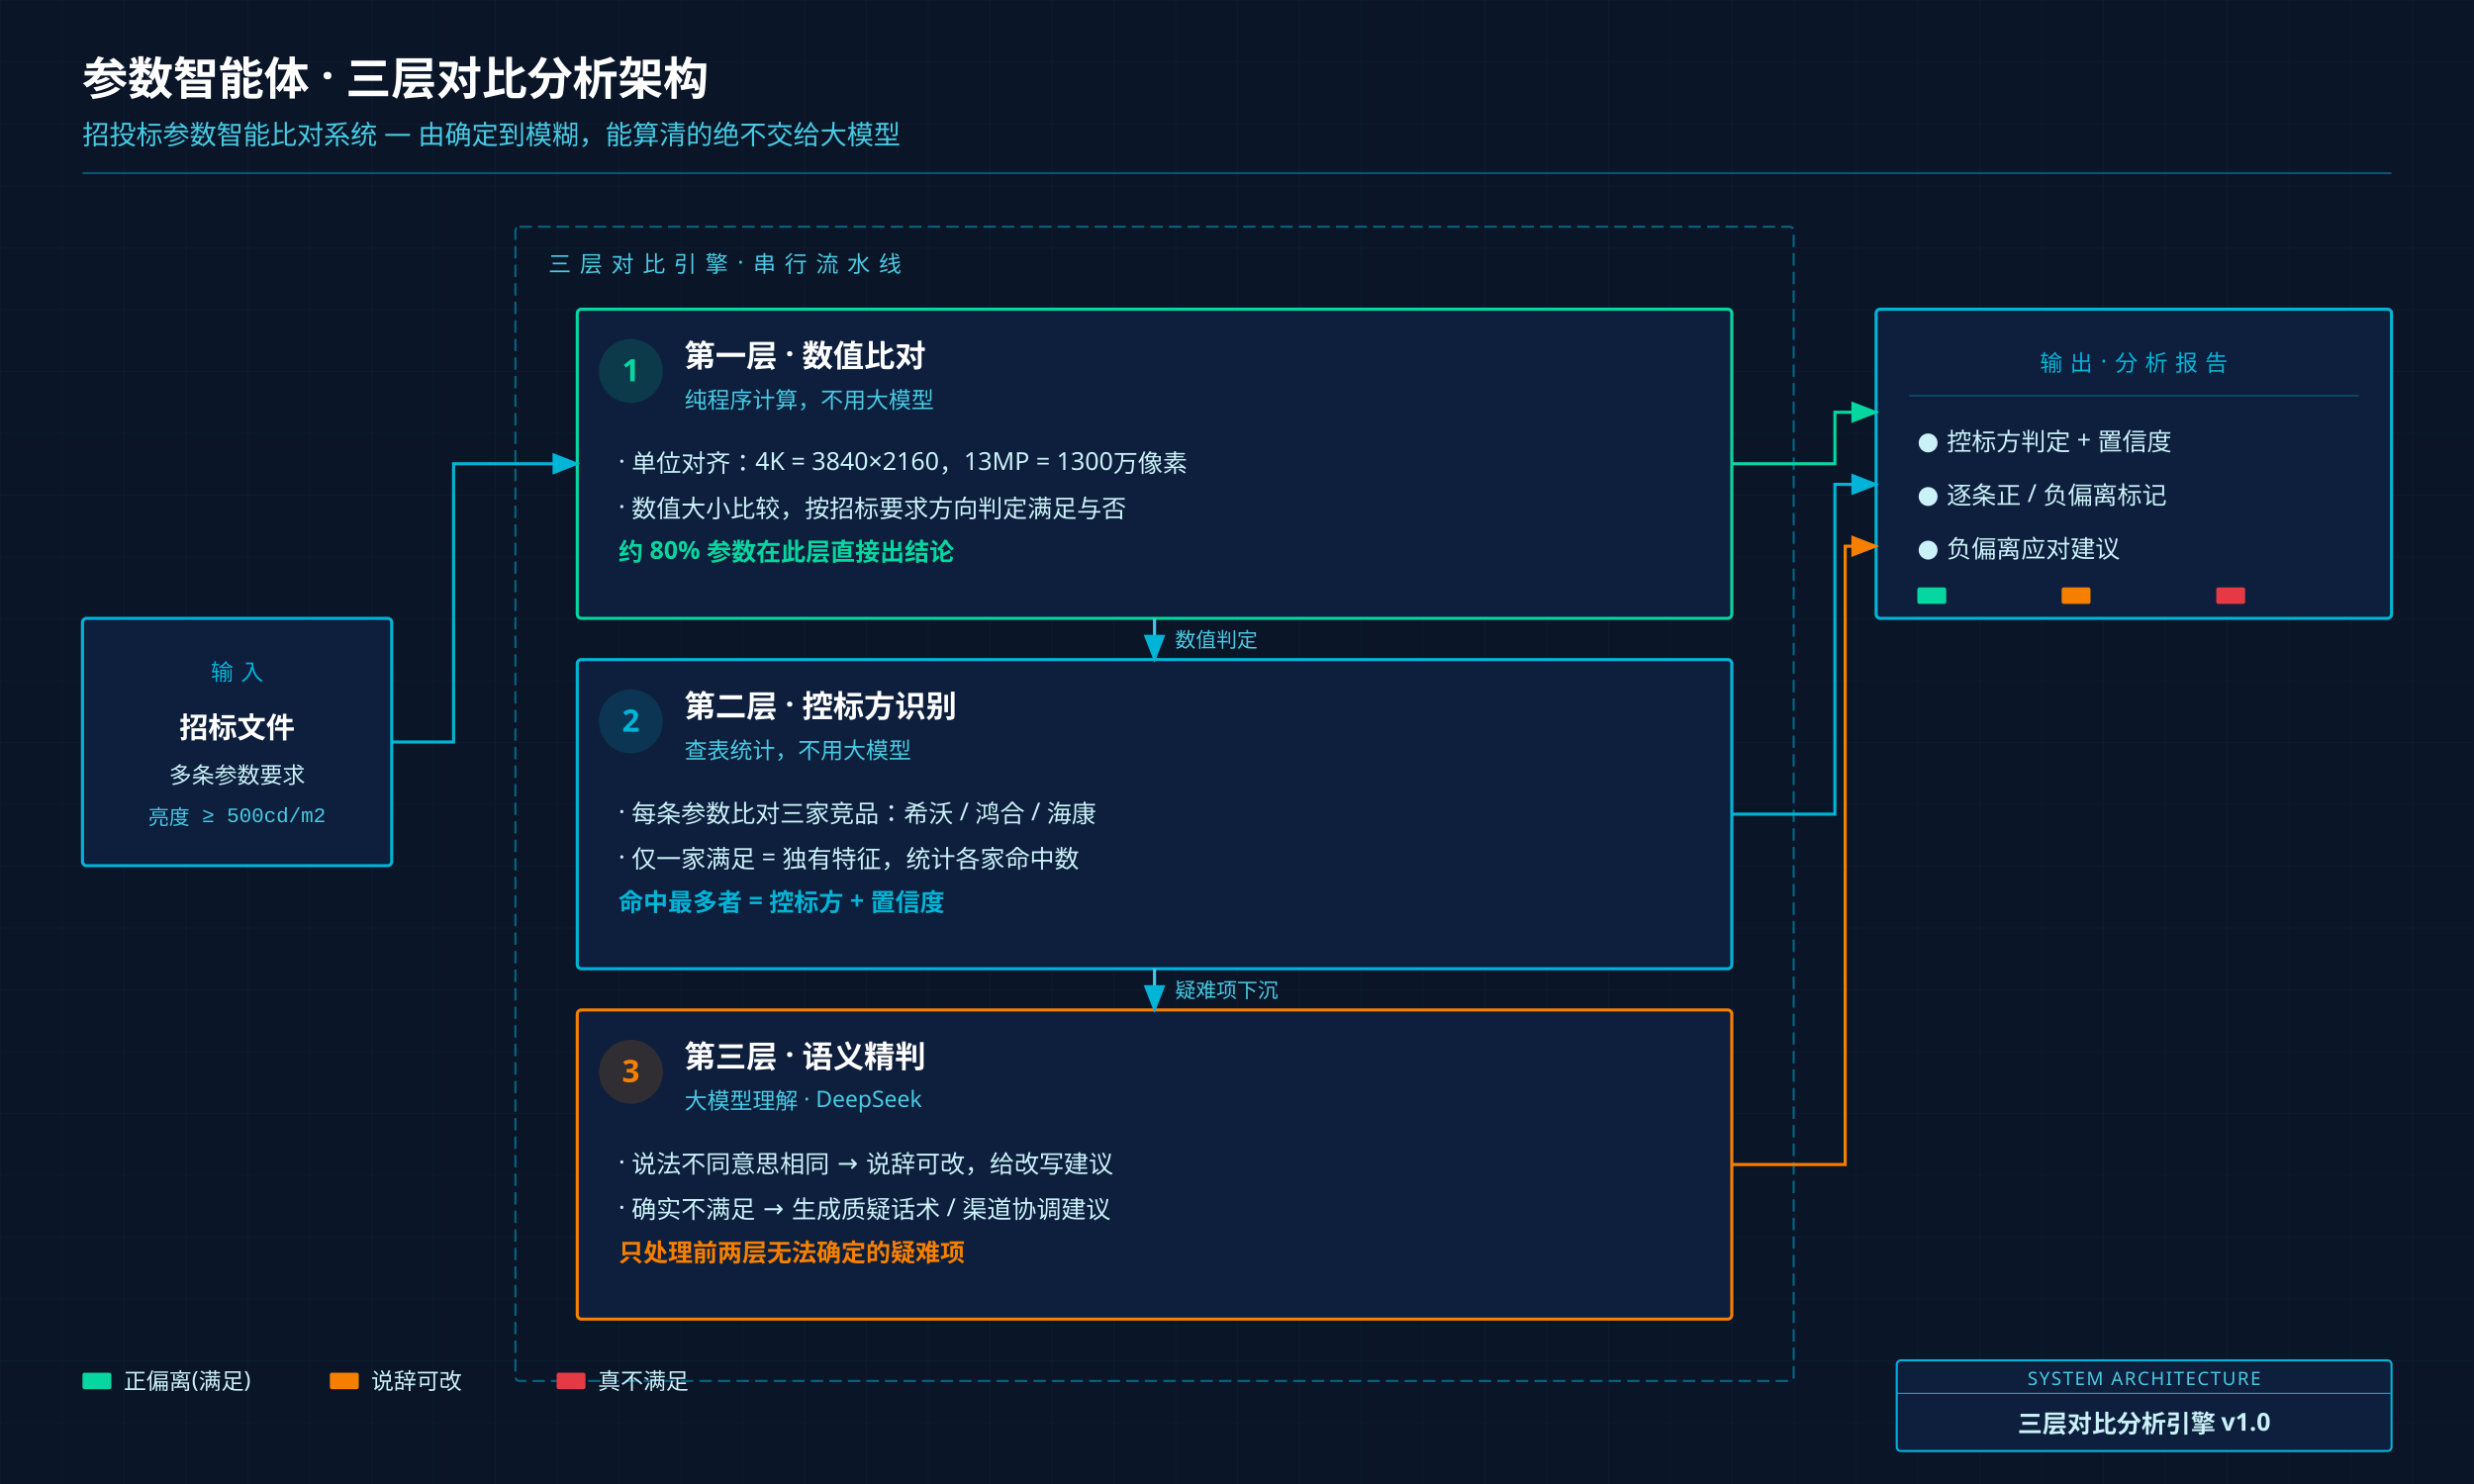
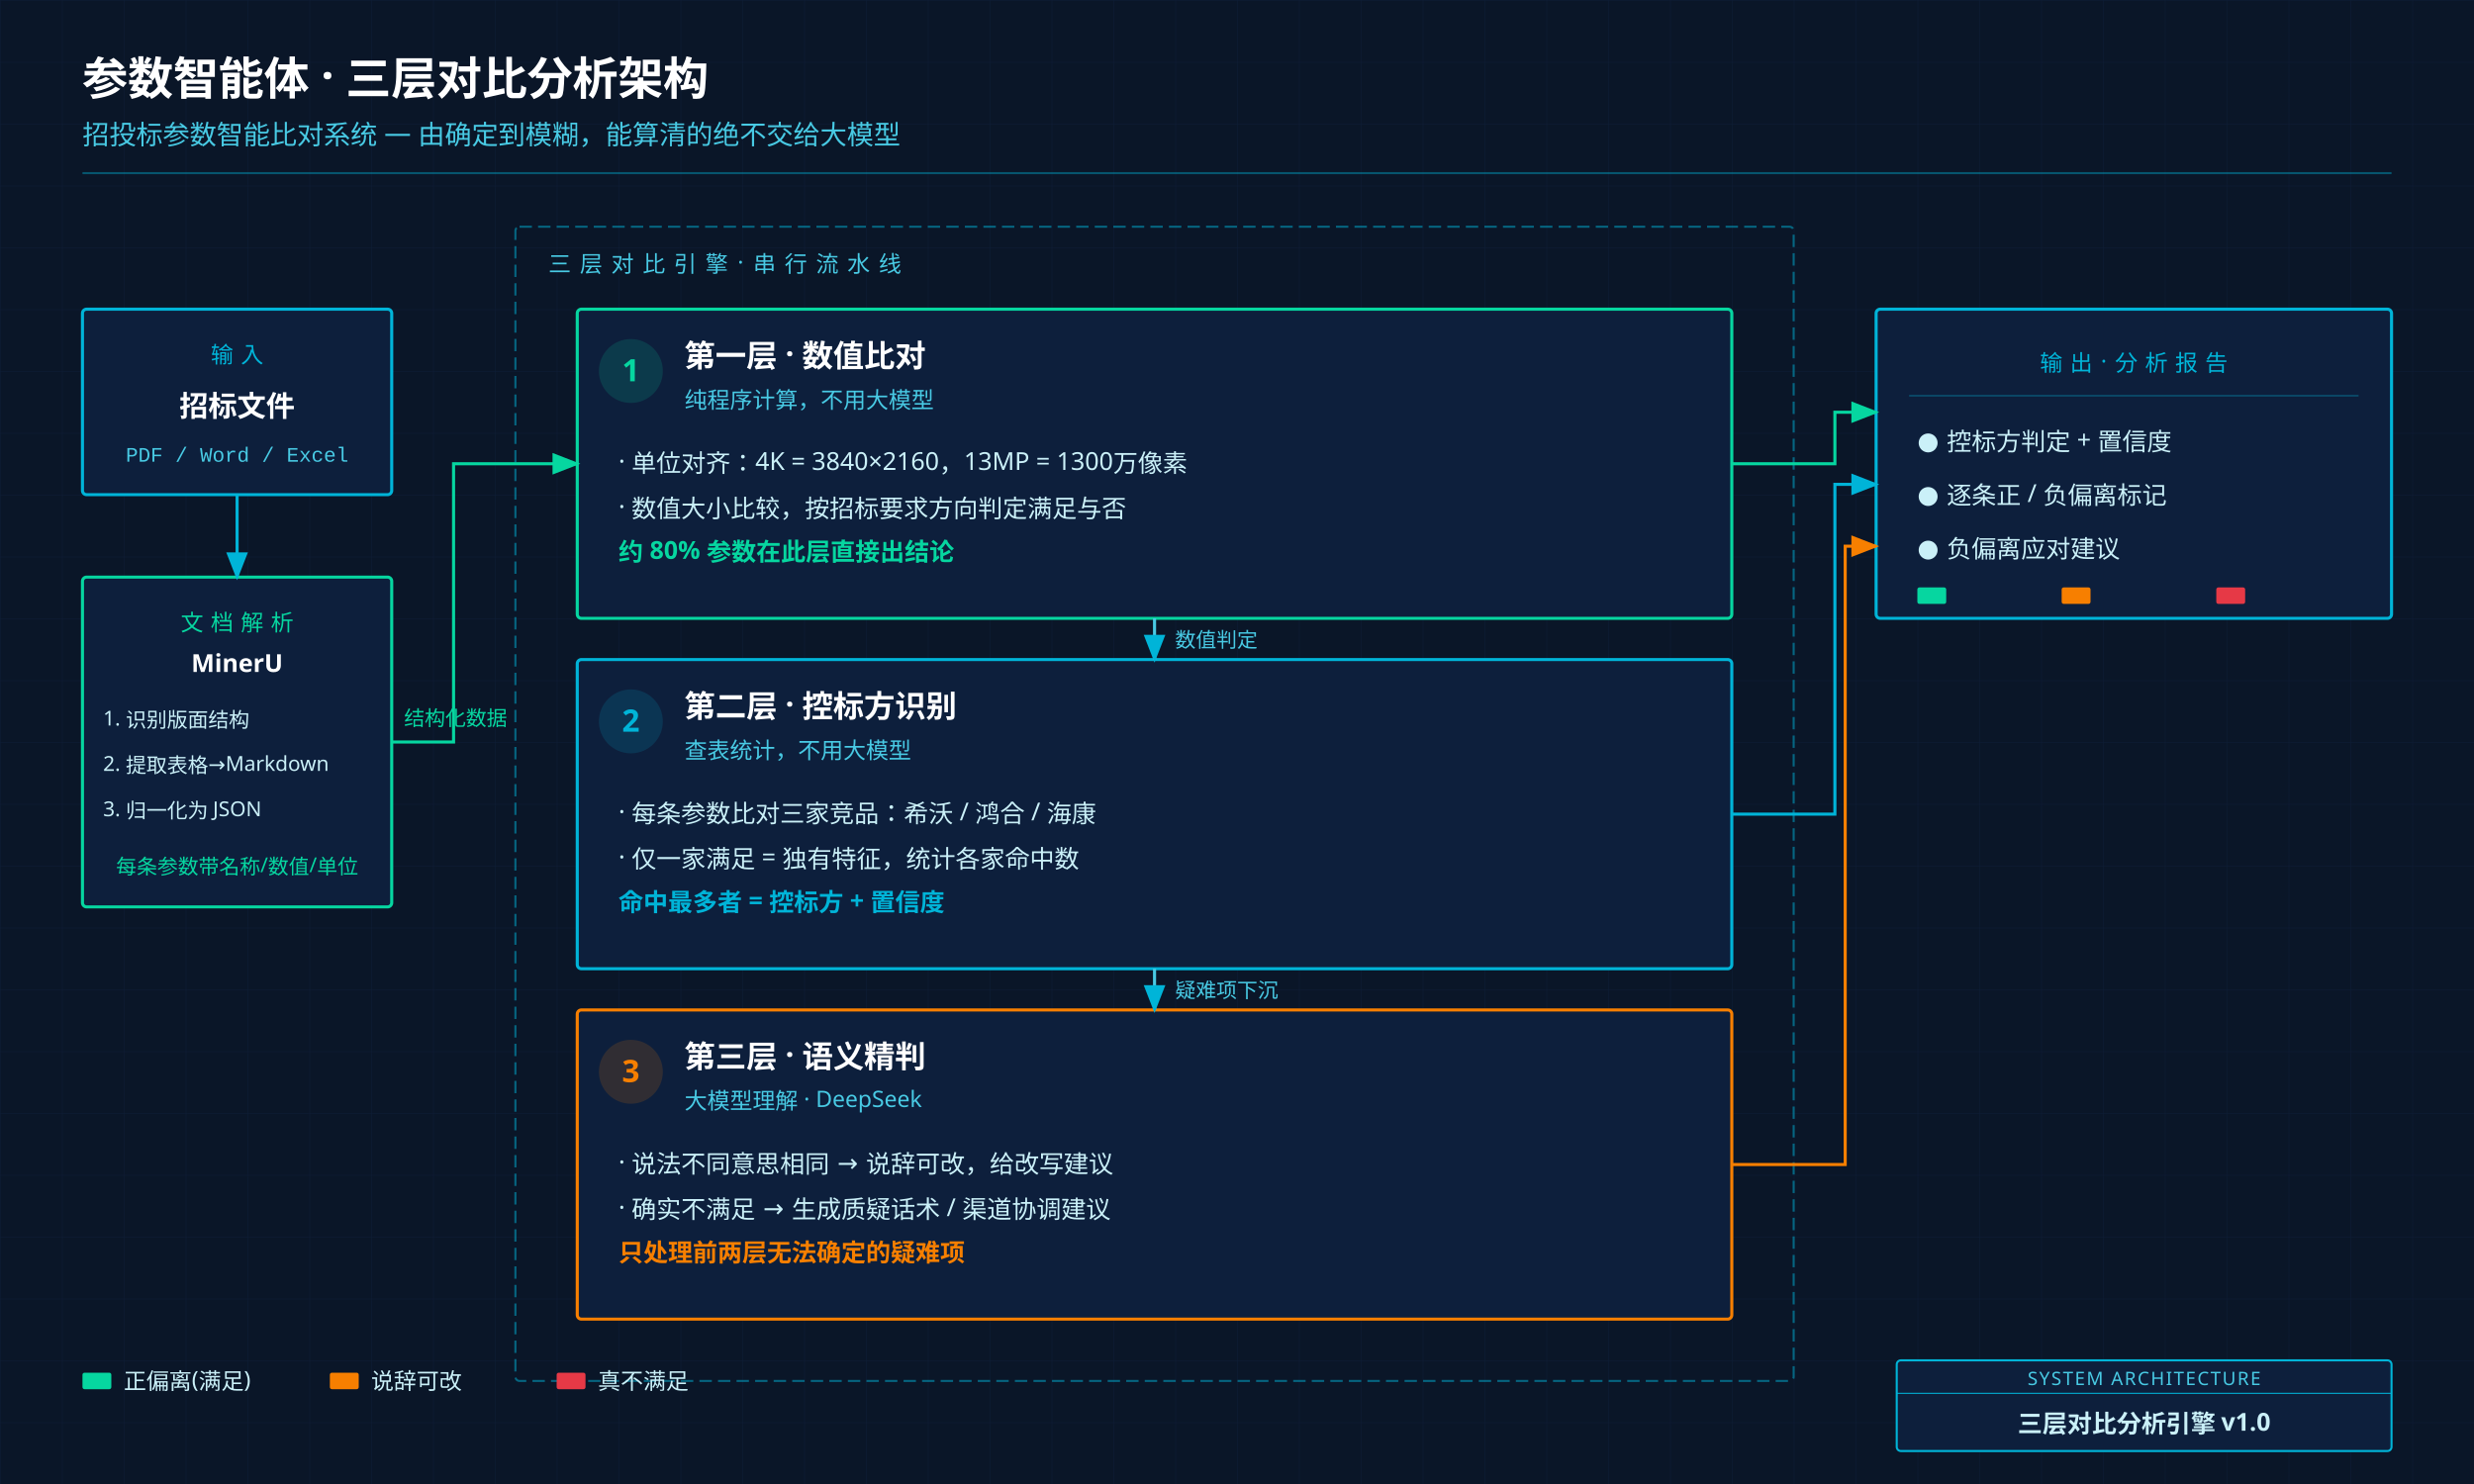
<svg xmlns="http://www.w3.org/2000/svg" viewBox="0 0 1200 720" width="1200" height="720">
  <style>
    text { font-family: "Microsoft YaHei", "PingFang SC", "SimHei", sans-serif; }
    .mono { font-family: "Courier New", "Consolas", monospace; }
  </style>
  <defs>
    <pattern id="grid" width="30" height="30" patternUnits="userSpaceOnUse">
      <path d="M 30 0 L 0 0 0 30" fill="none" stroke="#112240" stroke-width="0.5" />
    </pattern>
    <marker id="ar" markerWidth="9" markerHeight="7" refX="8" refY="3.5" orient="auto">
      <polygon points="0 0, 9 3.5, 0 7" fill="#00b4d8" />
    </marker>
    <marker id="ar-g" markerWidth="9" markerHeight="7" refX="8" refY="3.5" orient="auto">
      <polygon points="0 0, 9 3.5, 0 7" fill="#06d6a0" />
    </marker>
    <marker id="ar-o" markerWidth="9" markerHeight="7" refX="8" refY="3.5" orient="auto">
      <polygon points="0 0, 9 3.5, 0 7" fill="#f77f00" />
    </marker>
  </defs>
  <rect width="1200" height="720" fill="#0a1628" />
  <rect width="1200" height="720" fill="url(#grid)" opacity="0.6" />
  <text x="40" y="46" fill="#ffffff" font-size="22" font-weight="700">参数智能体 · 三层对比分析架构</text>
  <text x="40" y="70" fill="#48cae4" font-size="13">招投标参数智能比对系统 — 由确定到模糊，能算清的绝不交给大模型</text>
  <line x1="40" y1="84" x2="1160" y2="84" stroke="#00b4d8" stroke-width="1" opacity="0.4" />
-   <rect x="40" y="300" width="150" height="120" rx="2" fill="#0d1f3c" stroke="#00b4d8" stroke-width="1.5" />
-   <text x="115" y="330" fill="#00b4d8" font-size="11" text-anchor="middle" letter-spacing="0.05em">输 入</text>
-   <text x="115" y="358" fill="#ffffff" font-size="14" text-anchor="middle" font-weight="700">招标文件</text>
-   <text x="115" y="380" fill="#caf0f8" font-size="11" text-anchor="middle">多条参数要求</text>
-   <text x="115" y="400" fill="#48cae4" font-size="10" text-anchor="middle" class="mono">亮度 ≥ 500cd/m2</text>
+   <rect x="40" y="150" width="150" height="90" rx="2" fill="#0d1f3c" stroke="#00b4d8" stroke-width="1.5" />
+   <text x="115" y="176" fill="#00b4d8" font-size="11" text-anchor="middle" letter-spacing="0.05em">输 入</text>
+   <text x="115" y="202" fill="#ffffff" font-size="14" text-anchor="middle" font-weight="700">招标文件</text>
+   <text x="115" y="224" fill="#48cae4" font-size="10" text-anchor="middle" class="mono">PDF / Word / Excel</text>
+   <rect x="40" y="280" width="150" height="160" rx="2" fill="#0d1f3c" stroke="#06d6a0" stroke-width="1.5" />
+   <text x="115" y="306" fill="#06d6a0" font-size="11" text-anchor="middle" letter-spacing="0.05em">文 档 解 析</text>
+   <text x="115" y="326" fill="#ffffff" font-size="12" text-anchor="middle" font-weight="700">MinerU</text>
+   <text x="50" y="352" fill="#caf0f8" font-size="10">1. 识别版面结构</text>
+   <text x="50" y="374" fill="#caf0f8" font-size="10">2. 提取表格→Markdown</text>
+   <text x="50" y="396" fill="#caf0f8" font-size="10">3. 归一化为 JSON</text>
+   <text x="115" y="424" fill="#06d6a0" font-size="10" text-anchor="middle">每条参数带名称/数值/单位</text>
  <rect x="250" y="110" width="620" height="560" rx="2" fill="none" stroke="#00b4d8" stroke-width="1" stroke-dasharray="6,3" opacity="0.5" />
  <text x="266" y="132" fill="#48cae4" font-size="11" letter-spacing="0.08em">三 层 对 比 引 擎 · 串 行 流 水 线</text>
  <rect x="280" y="150" width="560" height="150" rx="2" fill="#0d1f3c" stroke="#06d6a0" stroke-width="1.5" />
  <circle cx="306" cy="180" r="15" fill="#06d6a0" opacity="0.15" stroke="#06d6a0" stroke-width="1" />
  <text x="306" y="185" fill="#06d6a0" font-size="15" text-anchor="middle" font-weight="700">1</text>
  <text x="332" y="178" fill="#ffffff" font-size="15" font-weight="700">第一层 · 数值比对</text>
  <text x="332" y="198" fill="#48cae4" font-size="11">纯程序计算，不用大模型</text>
  <text x="300" y="228" fill="#caf0f8" font-size="12">· 单位对齐：4K = 3840×2160，13MP = 1300万像素</text>
  <text x="300" y="250" fill="#caf0f8" font-size="12">· 数值大小比较，按招标要求方向判定满足与否</text>
  <text x="300" y="272" fill="#06d6a0" font-size="12" font-weight="700">约 80% 参数在此层直接出结论</text>
  <rect x="280" y="320" width="560" height="150" rx="2" fill="#0d1f3c" stroke="#00b4d8" stroke-width="1.5" />
  <circle cx="306" cy="350" r="15" fill="#00b4d8" opacity="0.15" stroke="#00b4d8" stroke-width="1" />
  <text x="306" y="355" fill="#00b4d8" font-size="15" text-anchor="middle" font-weight="700">2</text>
  <text x="332" y="348" fill="#ffffff" font-size="15" font-weight="700">第二层 · 控标方识别</text>
  <text x="332" y="368" fill="#48cae4" font-size="11">查表统计，不用大模型</text>
  <text x="300" y="398" fill="#caf0f8" font-size="12">· 每条参数比对三家竞品：希沃 / 鸿合 / 海康</text>
  <text x="300" y="420" fill="#caf0f8" font-size="12">· 仅一家满足 = 独有特征，统计各家命中数</text>
  <text x="300" y="442" fill="#00b4d8" font-size="12" font-weight="700">命中最多者 = 控标方 + 置信度</text>
  <rect x="280" y="490" width="560" height="150" rx="2" fill="#0d1f3c" stroke="#f77f00" stroke-width="1.5" />
  <circle cx="306" cy="520" r="15" fill="#f77f00" opacity="0.15" stroke="#f77f00" stroke-width="1" />
  <text x="306" y="525" fill="#f77f00" font-size="15" text-anchor="middle" font-weight="700">3</text>
  <text x="332" y="518" fill="#ffffff" font-size="15" font-weight="700">第三层 · 语义精判</text>
  <text x="332" y="538" fill="#48cae4" font-size="11">大模型理解 · DeepSeek</text>
  <text x="300" y="568" fill="#caf0f8" font-size="12">· 说法不同意思相同 → 说辞可改，给改写建议</text>
  <text x="300" y="590" fill="#caf0f8" font-size="12">· 确实不满足 → 生成质疑话术 / 渠道协调建议</text>
  <text x="300" y="612" fill="#f77f00" font-size="12" font-weight="700">只处理前两层无法确定的疑难项</text>
  <rect x="910" y="150" width="250" height="150" rx="2" fill="#0d1f3c" stroke="#00b4d8" stroke-width="1.5" />
  <text x="1035" y="180" fill="#00b4d8" font-size="11" text-anchor="middle" letter-spacing="0.05em">输 出 · 分 析 报 告</text>
  <line x1="926" y1="192" x2="1144" y2="192" stroke="#00b4d8" stroke-width="0.5" opacity="0.5" />
  <text x="930" y="218" fill="#caf0f8" font-size="12">● 控标方判定 + 置信度</text>
  <text x="930" y="244" fill="#caf0f8" font-size="12">● 逐条正 / 负偏离标记</text>
  <text x="930" y="270" fill="#caf0f8" font-size="12">● 负偏离应对建议</text>
  <rect x="930" y="285" width="14" height="8" rx="1" fill="#06d6a0" />
  <rect x="1000" y="285" width="14" height="8" rx="1" fill="#f77f00" />
  <rect x="1075" y="285" width="14" height="8" rx="1" fill="#e63946" />
-   <polyline points="190,360 220,360 220,225 280,225" fill="none" stroke="#00b4d8" stroke-width="1.5" marker-end="url(#ar)" />
+   <polyline points="115,240 115,280" fill="none" stroke="#00b4d8" stroke-width="1.5" marker-end="url(#ar)" />
+   <polyline points="190,360 220,360 220,225 280,225" fill="none" stroke="#06d6a0" stroke-width="1.5" marker-end="url(#ar-g)" />
+   <text x="196" y="352" fill="#06d6a0" font-size="10">结构化数据</text>
  <polyline points="560,300 560,320" fill="none" stroke="#48cae4" stroke-width="1.5" marker-end="url(#ar)" />
  <text x="570" y="314" fill="#48cae4" font-size="10">数值判定</text>
  <polyline points="560,470 560,490" fill="none" stroke="#48cae4" stroke-width="1.5" marker-end="url(#ar)" />
  <text x="570" y="484" fill="#48cae4" font-size="10">疑难项下沉</text>
  <polyline points="840,225 890,225 890,200 910,200" fill="none" stroke="#06d6a0" stroke-width="1.5" marker-end="url(#ar-g)" />
  <polyline points="840,395 890,395 890,235 910,235" fill="none" stroke="#00b4d8" stroke-width="1.5" marker-end="url(#ar)" />
  <polyline points="840,565 895,565 895,265 910,265" fill="none" stroke="#f77f00" stroke-width="1.5" marker-end="url(#ar-o)" />
  <rect x="40" y="666" width="14" height="8" rx="1" fill="#06d6a0" />
  <text x="60" y="674" fill="#caf0f8" font-size="11">正偏离(满足)</text>
  <rect x="160" y="666" width="14" height="8" rx="1" fill="#f77f00" />
  <text x="180" y="674" fill="#caf0f8" font-size="11">说辞可改</text>
  <rect x="270" y="666" width="14" height="8" rx="1" fill="#e63946" />
  <text x="290" y="674" fill="#caf0f8" font-size="11">真不满足</text>
  <rect x="920" y="660" width="240" height="44" rx="2" fill="#0d1f3c" stroke="#00b4d8" stroke-width="1" />
  <line x1="920" y1="676" x2="1160" y2="676" stroke="#00b4d8" stroke-width="0.5" />
  <text x="1040" y="672" text-anchor="middle" fill="#48cae4" font-size="9" letter-spacing="0.08em">SYSTEM ARCHITECTURE</text>
  <text x="1040" y="695" text-anchor="middle" fill="#caf0f8" font-size="12" font-weight="700">三层对比分析引擎 v1.0</text>
</svg>
